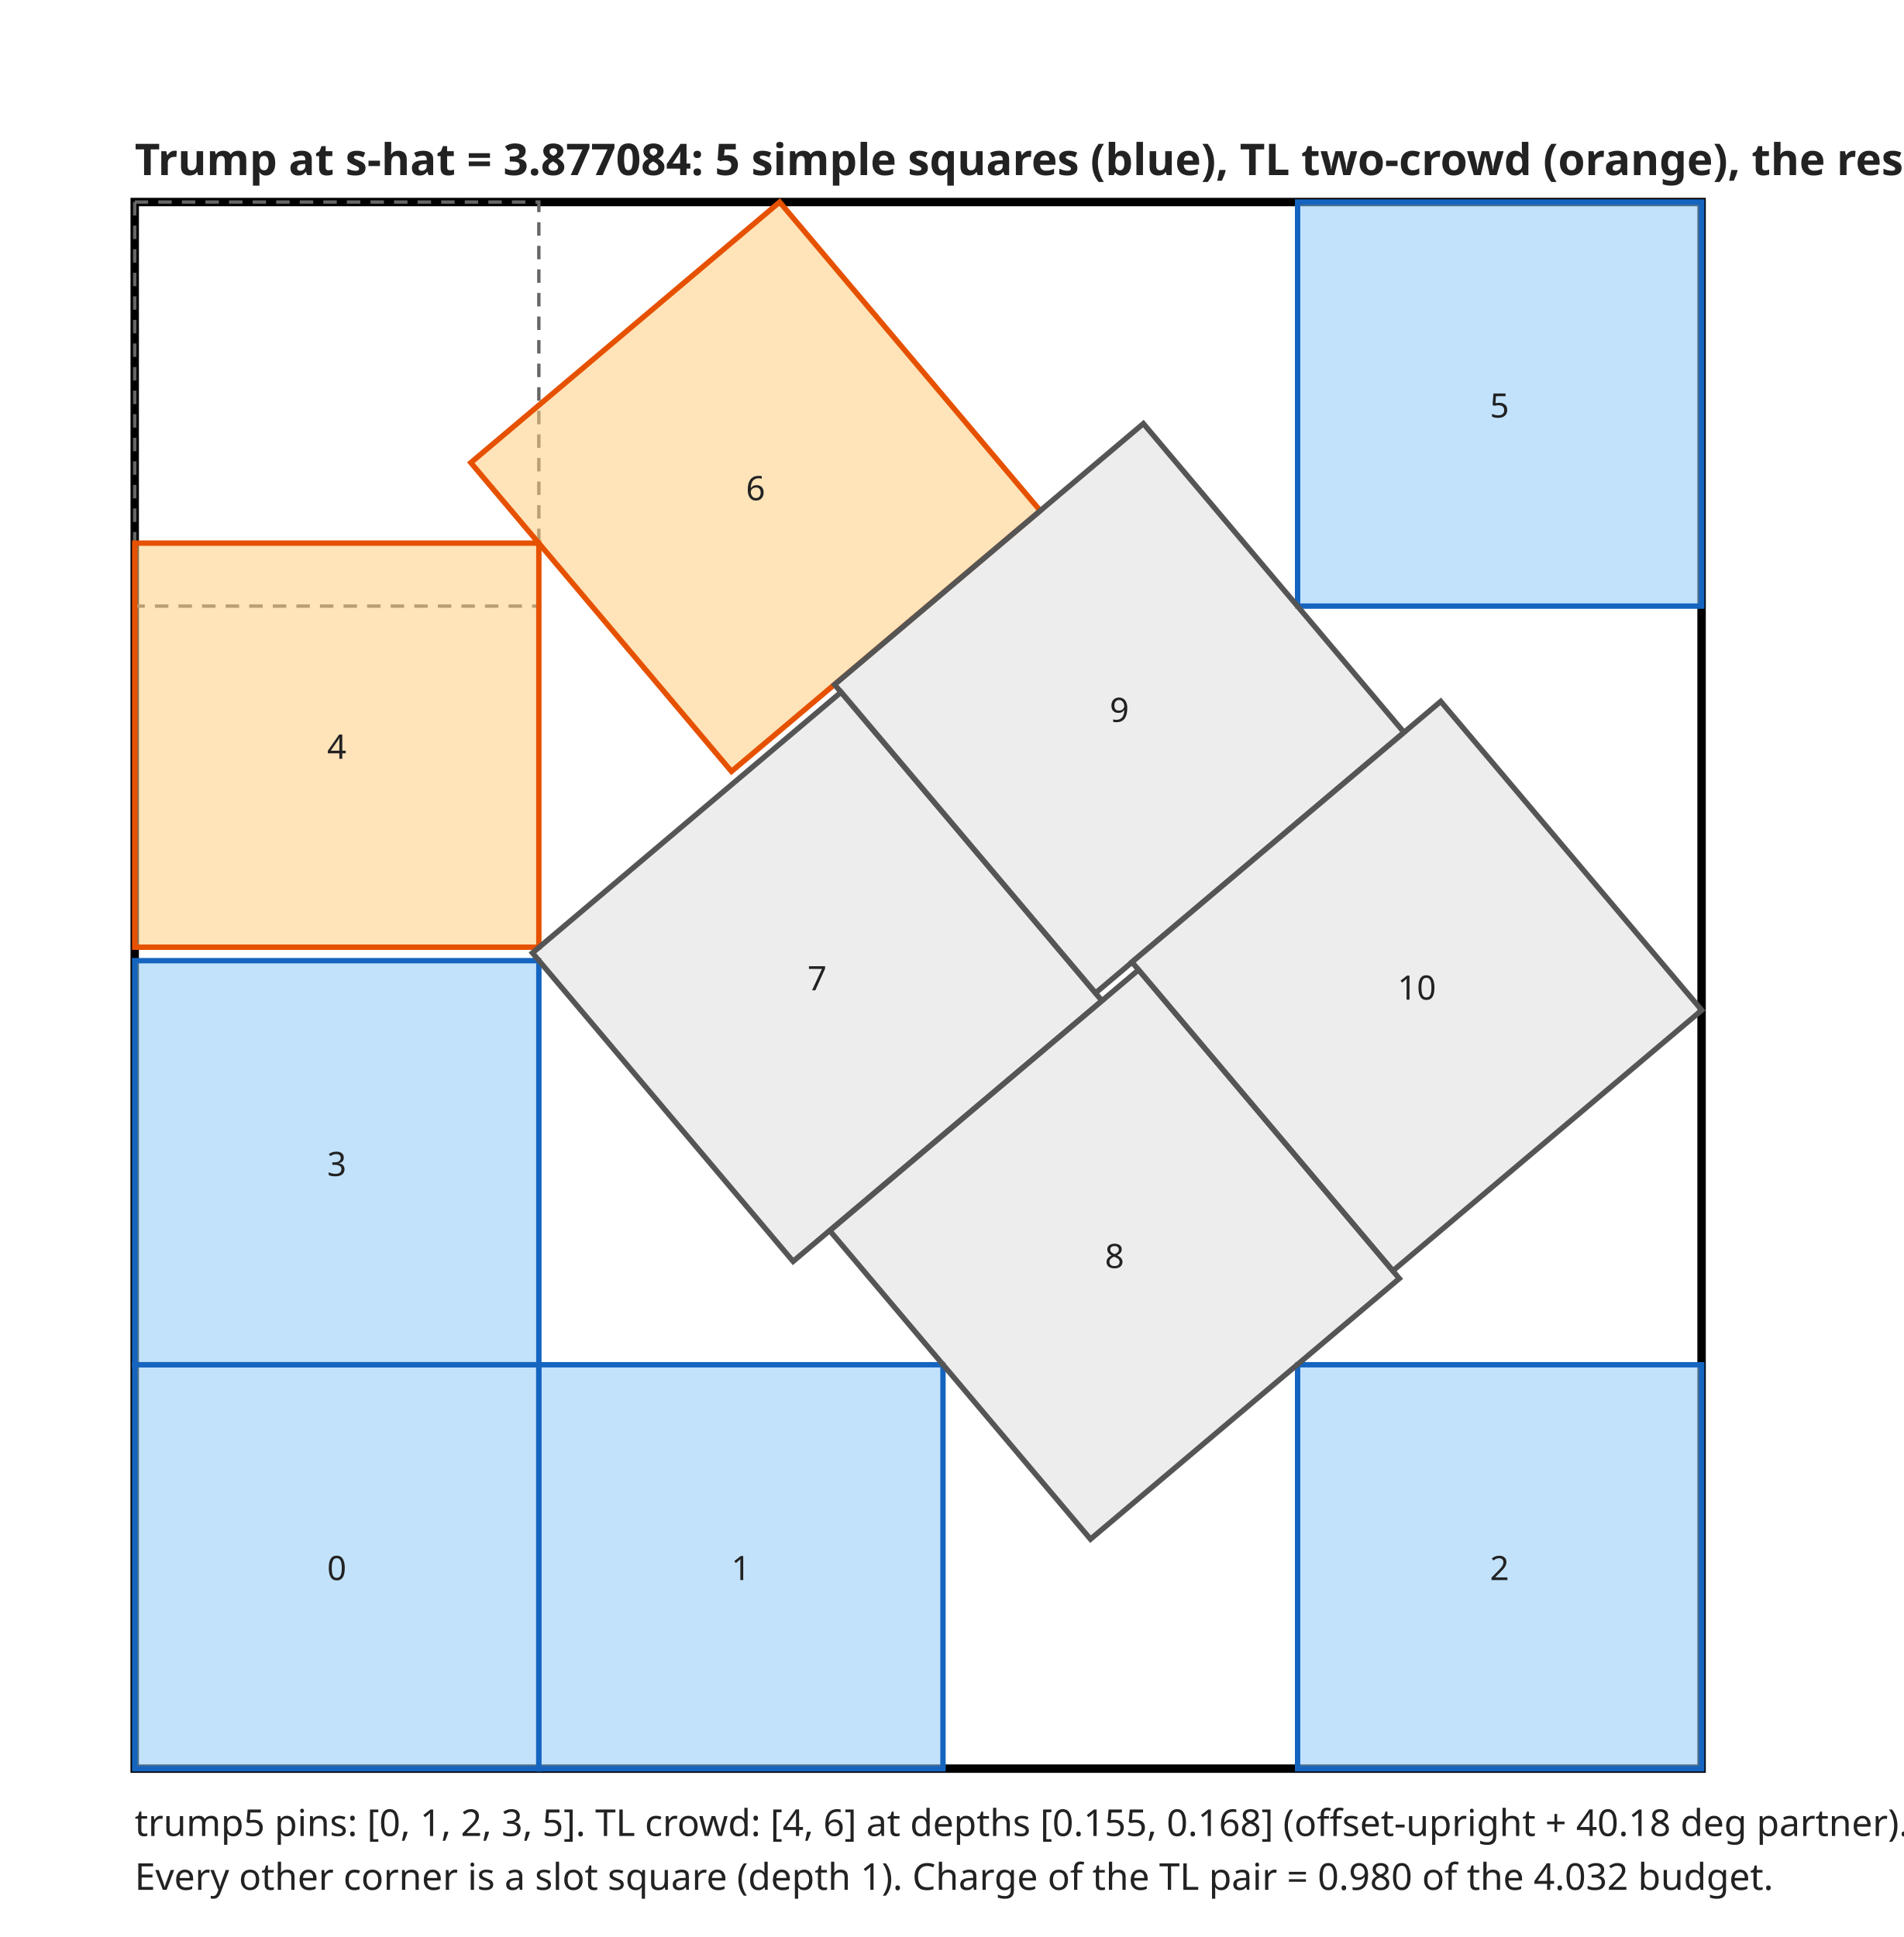
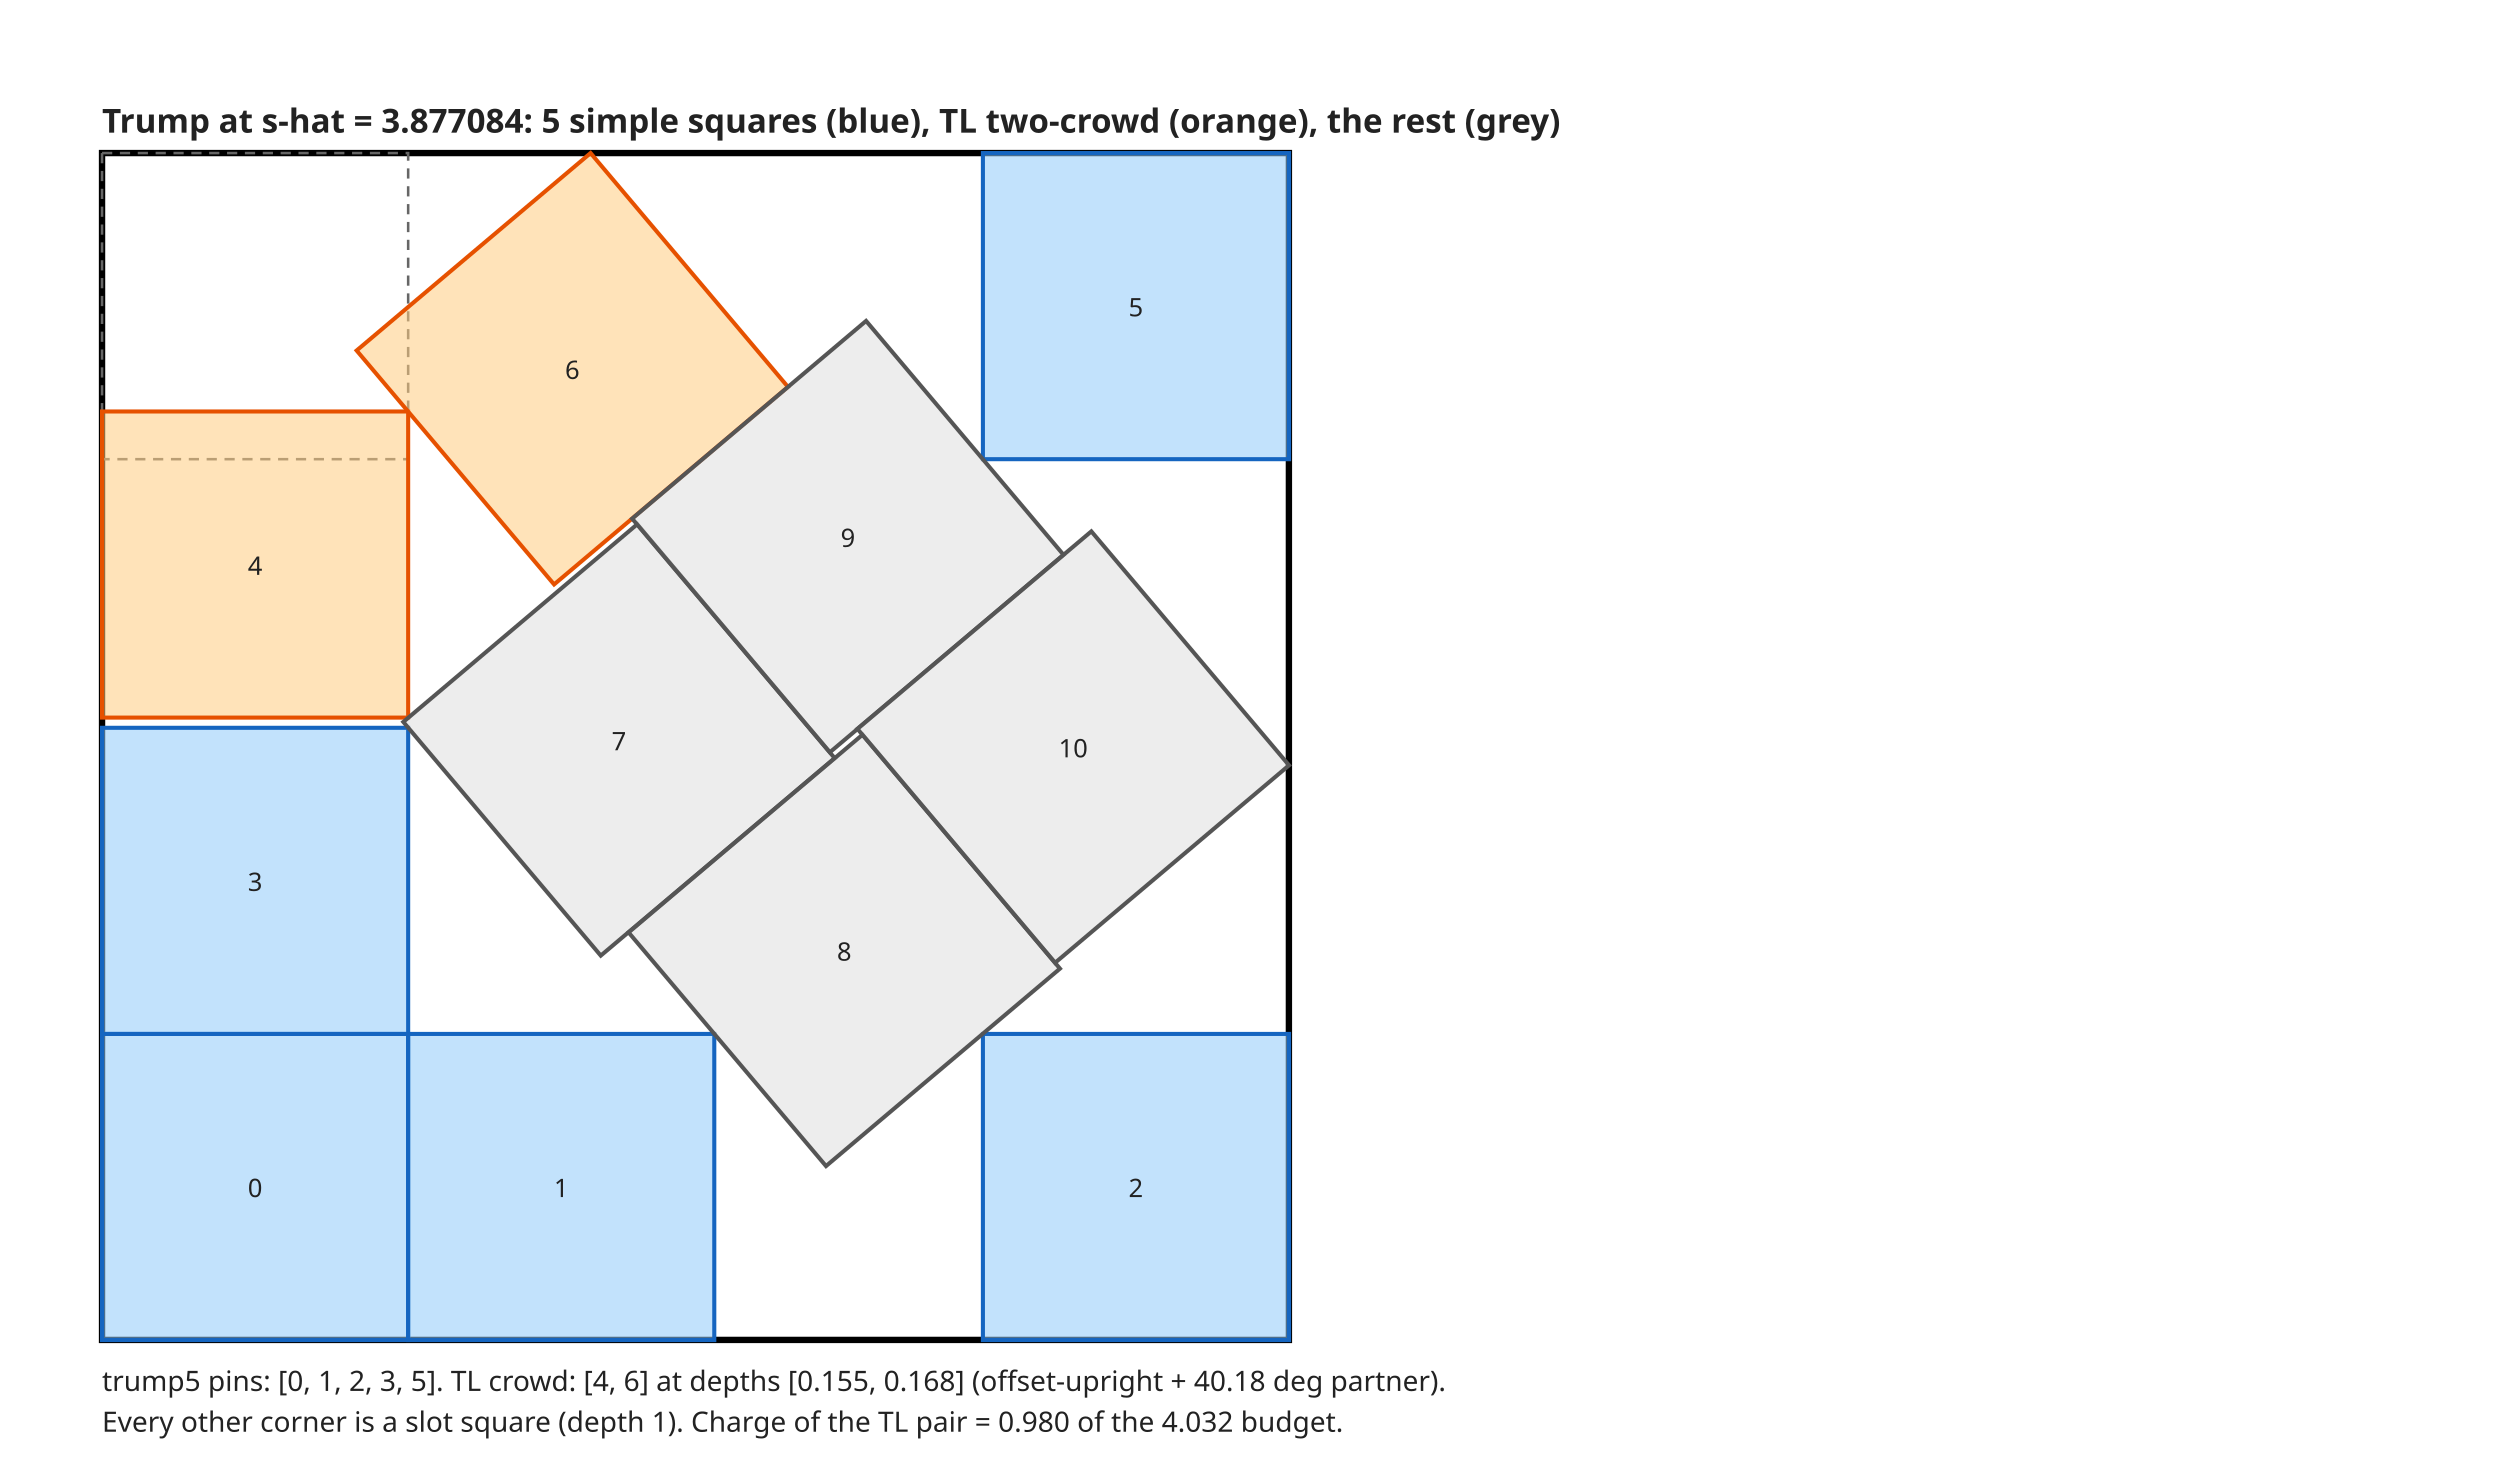
- <svg xmlns="http://www.w3.org/2000/svg" width="565.25" height="575.25" font-family="Segoe UI, sans-serif" style="background:#fff">
+ <svg xmlns="http://www.w3.org/2000/svg" width="980" height="575.25" font-family="Segoe UI, sans-serif" style="background:#fff">
  <rect x="40" y="60.0" width="465.25" height="465.25" fill="none" stroke="#000" stroke-width="2.5" />
  <rect x="40" y="405.25" width="120" height="120" fill="none" stroke="#666" stroke-width="1" stroke-dasharray="4,3" />
  <rect x="385.25" y="405.25" width="120" height="120" fill="none" stroke="#666" stroke-width="1" stroke-dasharray="4,3" />
  <rect x="40" y="60.0" width="120" height="120" fill="none" stroke="#666" stroke-width="1" stroke-dasharray="4,3" />
  <rect x="385.25" y="60.0" width="120" height="120" fill="none" stroke="#666" stroke-width="1" stroke-dasharray="4,3" />
  <text x="40" y="52.0" font-size="13" fill="#222" text-anchor="start" font-weight="bold">Trump at s-hat = 3.877084: 5 simple squares (blue), TL two-crowd (orange), the rest (grey)</text>
  <polygon points="40.0,525.3 160.0,525.3 160.0,405.3 40.0,405.3" fill="#90caf9" fill-opacity="0.55" stroke="#1565c0" stroke-width="1.6" />
  <text x="100" y="469.25" font-size="10" fill="#222" text-anchor="middle">0</text>
  <polygon points="160.0,525.3 280.0,525.3 280.0,405.3 160.0,405.3" fill="#90caf9" fill-opacity="0.55" stroke="#1565c0" stroke-width="1.6" />
  <text x="220" y="469.25" font-size="10" fill="#222" text-anchor="middle">1</text>
  <polygon points="385.3,525.3 505.3,525.3 505.3,405.3 385.3,405.3" fill="#90caf9" fill-opacity="0.55" stroke="#1565c0" stroke-width="1.6" />
  <text x="445.25" y="469.25" font-size="10" fill="#222" text-anchor="middle">2</text>
  <polygon points="40.0,405.3 160.0,405.3 160.0,285.3 40.0,285.3" fill="#90caf9" fill-opacity="0.55" stroke="#1565c0" stroke-width="1.6" />
  <text x="100" y="349.25" font-size="10" fill="#222" text-anchor="middle">3</text>
  <polygon points="40.0,281.3 160.0,281.3 160.0,161.3 40.0,161.3" fill="#ffcc80" fill-opacity="0.55" stroke="#e65100" stroke-width="1.6" />
  <text x="100" y="225.343" font-size="10" fill="#222" text-anchor="middle">4</text>
  <polygon points="385.3,180.0 505.3,180.0 505.3,60.0 385.3,60.0" fill="#90caf9" fill-opacity="0.55" stroke="#1565c0" stroke-width="1.6" />
  <text x="445.25" y="124" font-size="10" fill="#222" text-anchor="middle">5</text>
  <polygon points="217.2,229.1 308.9,151.7 231.5,60.0 139.8,137.4" fill="#ffcc80" fill-opacity="0.55" stroke="#e65100" stroke-width="1.6" />
  <text x="224.354" y="148.553" font-size="10" fill="#222" text-anchor="middle">6</text>
  <polygon points="235.5,374.6 327.2,297.2 249.8,205.5 158.1,283.0" fill="#ddd" fill-opacity="0.55" stroke="#555" stroke-width="1.6" />
  <text x="242.627" y="294.097" font-size="10" fill="#222" text-anchor="middle">7</text>
  <polygon points="323.8,457.1 415.5,379.7 338.1,288.0 246.4,365.5" fill="#ddd" fill-opacity="0.55" stroke="#555" stroke-width="1.6" />
  <text x="330.943" y="376.58" font-size="10" fill="#222" text-anchor="middle">8</text>
  <polygon points="325.3,294.9 416.9,217.5 339.5,125.8 247.8,203.3" fill="#ddd" fill-opacity="0.55" stroke="#555" stroke-width="1.6" />
  <text x="332.381" y="214.39" font-size="10" fill="#222" text-anchor="middle">9</text>
  <polygon points="413.6,377.4 505.3,300.0 427.8,208.3 336.1,285.7" fill="#ddd" fill-opacity="0.55" stroke="#555" stroke-width="1.6" />
  <text x="420.697" y="296.873" font-size="10" fill="#222" text-anchor="middle">10</text>
  <text x="40" y="545.25" font-size="11" fill="#222" text-anchor="start">trump5 pins: [0, 1, 2, 3, 5].  TL crowd: [4, 6] at depths [0.155, 0.168] (offset-upright + 40.18 deg partner).</text>
  <text x="40" y="561.25" font-size="11" fill="#222" text-anchor="start">Every other corner is a slot square (depth 1). Charge of the TL pair = 0.980 of the 4.032 budget.</text>
</svg>
